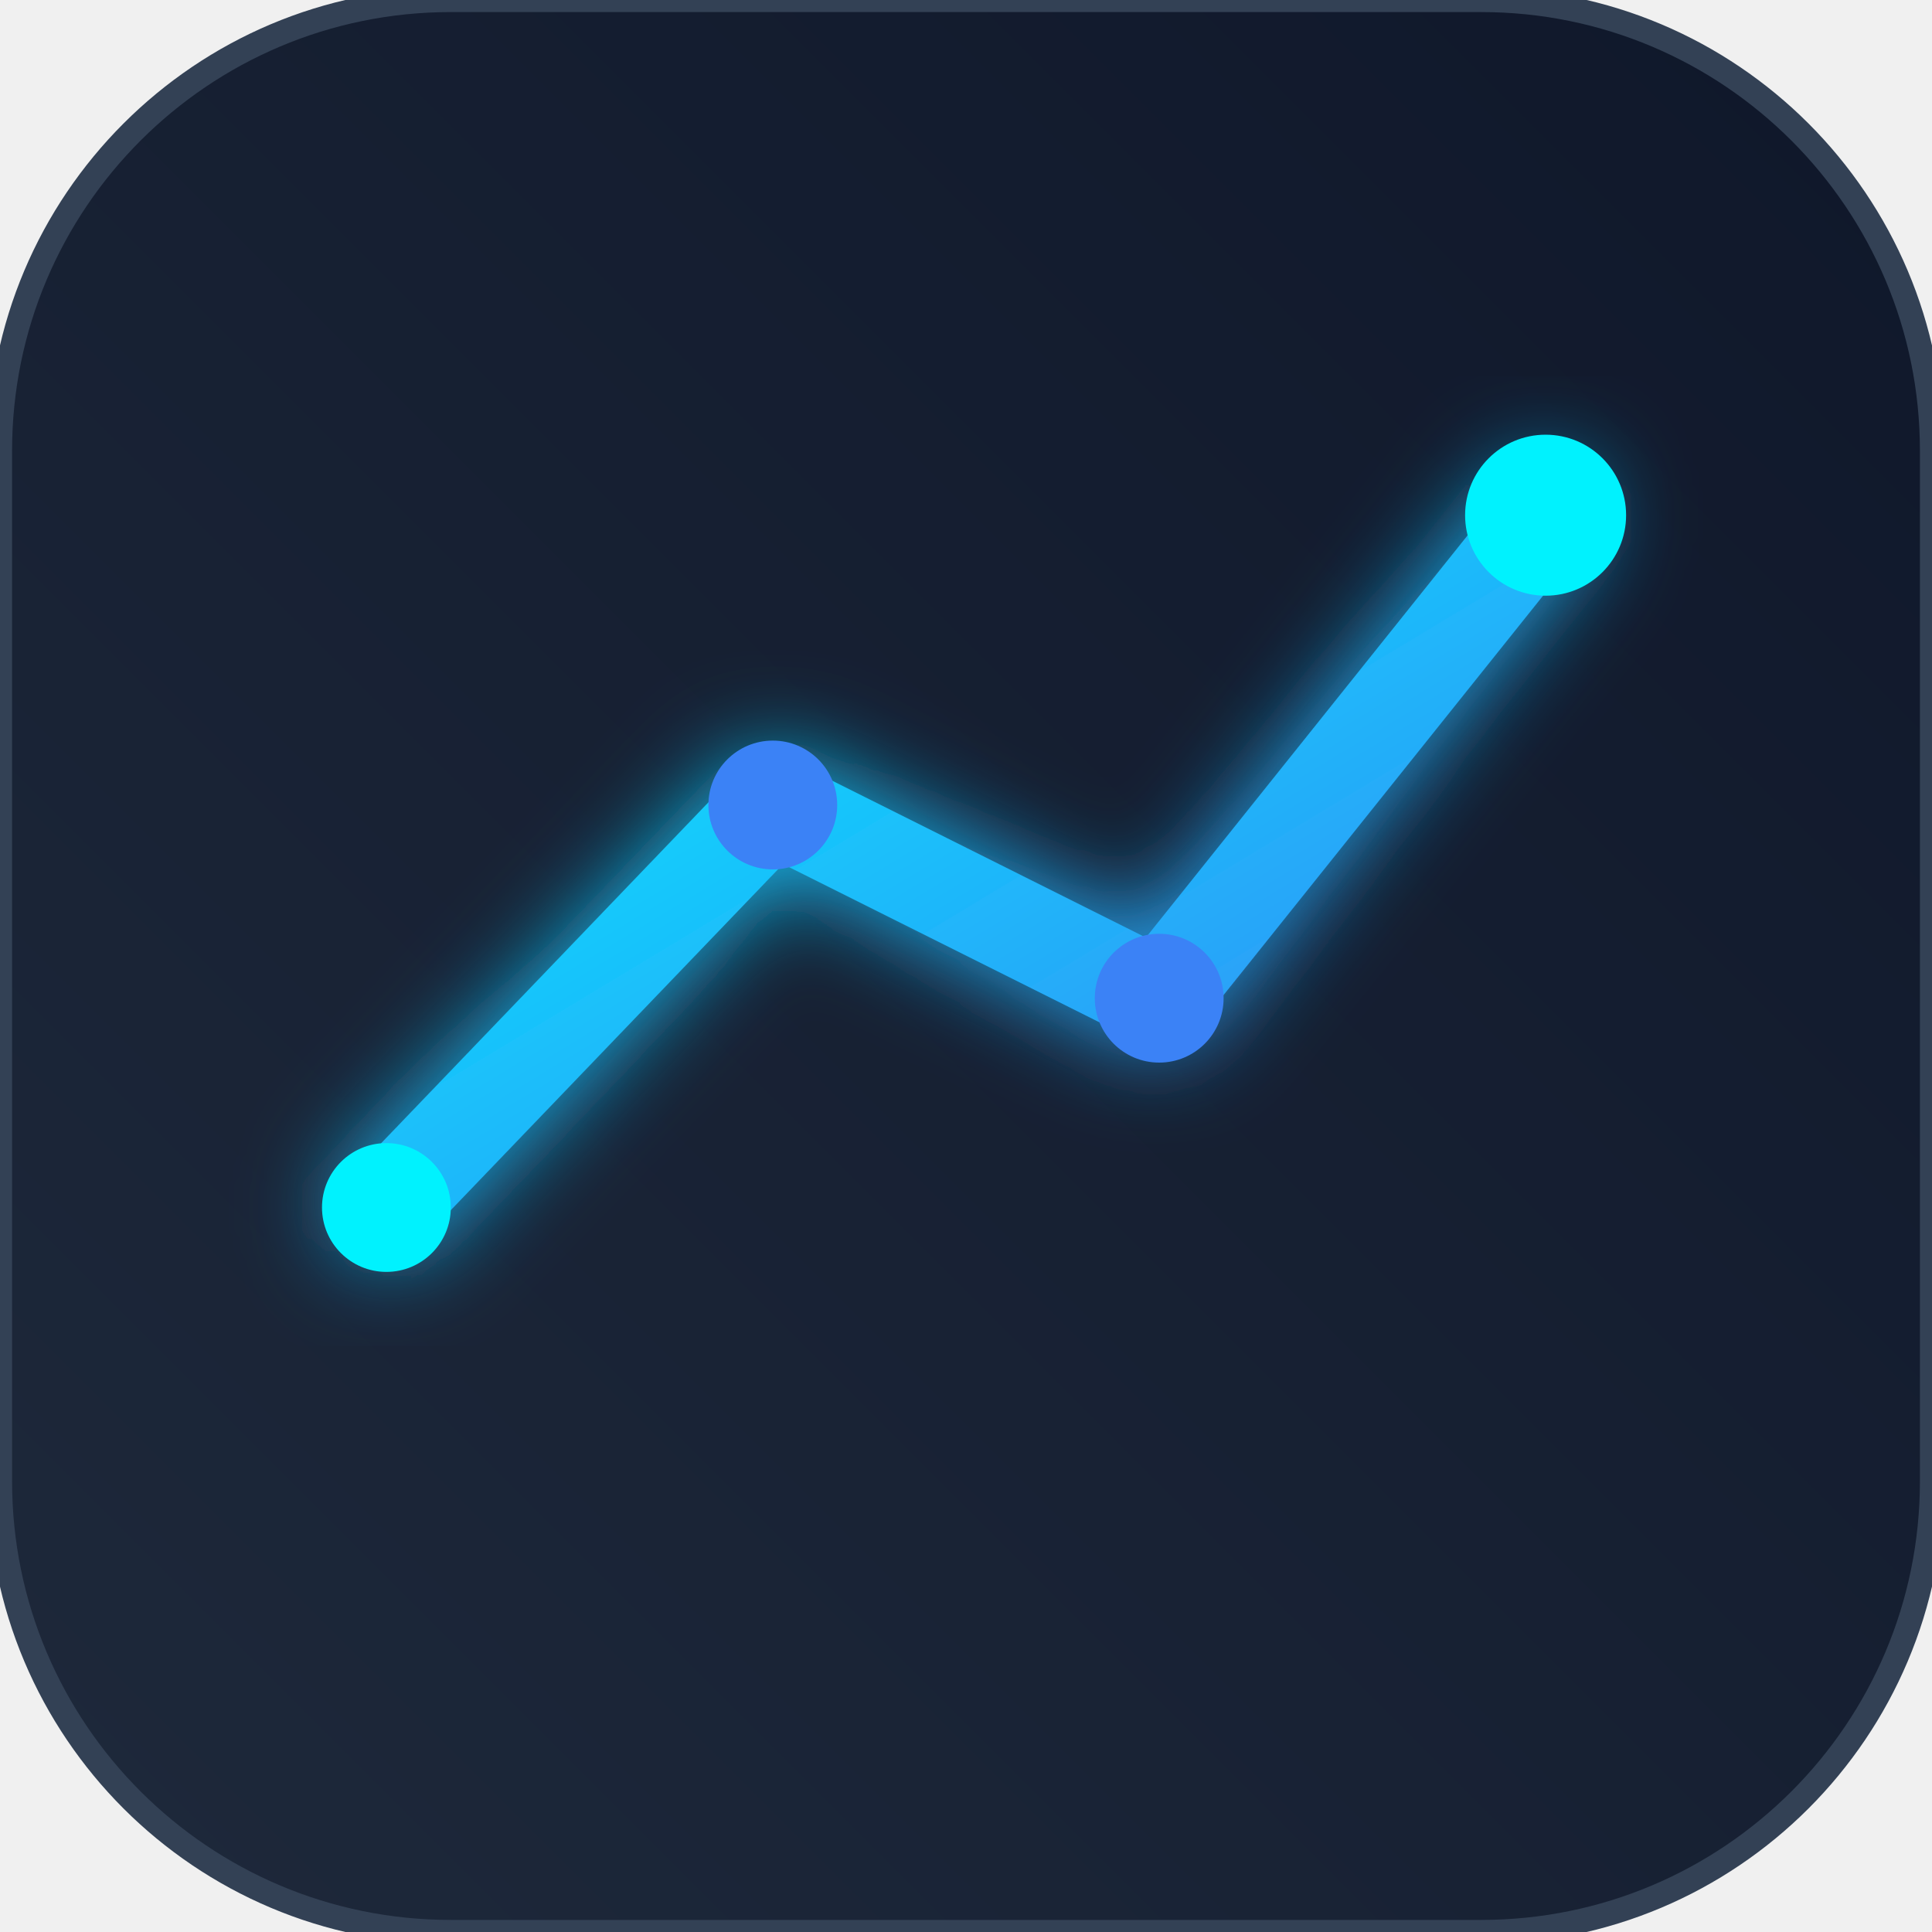
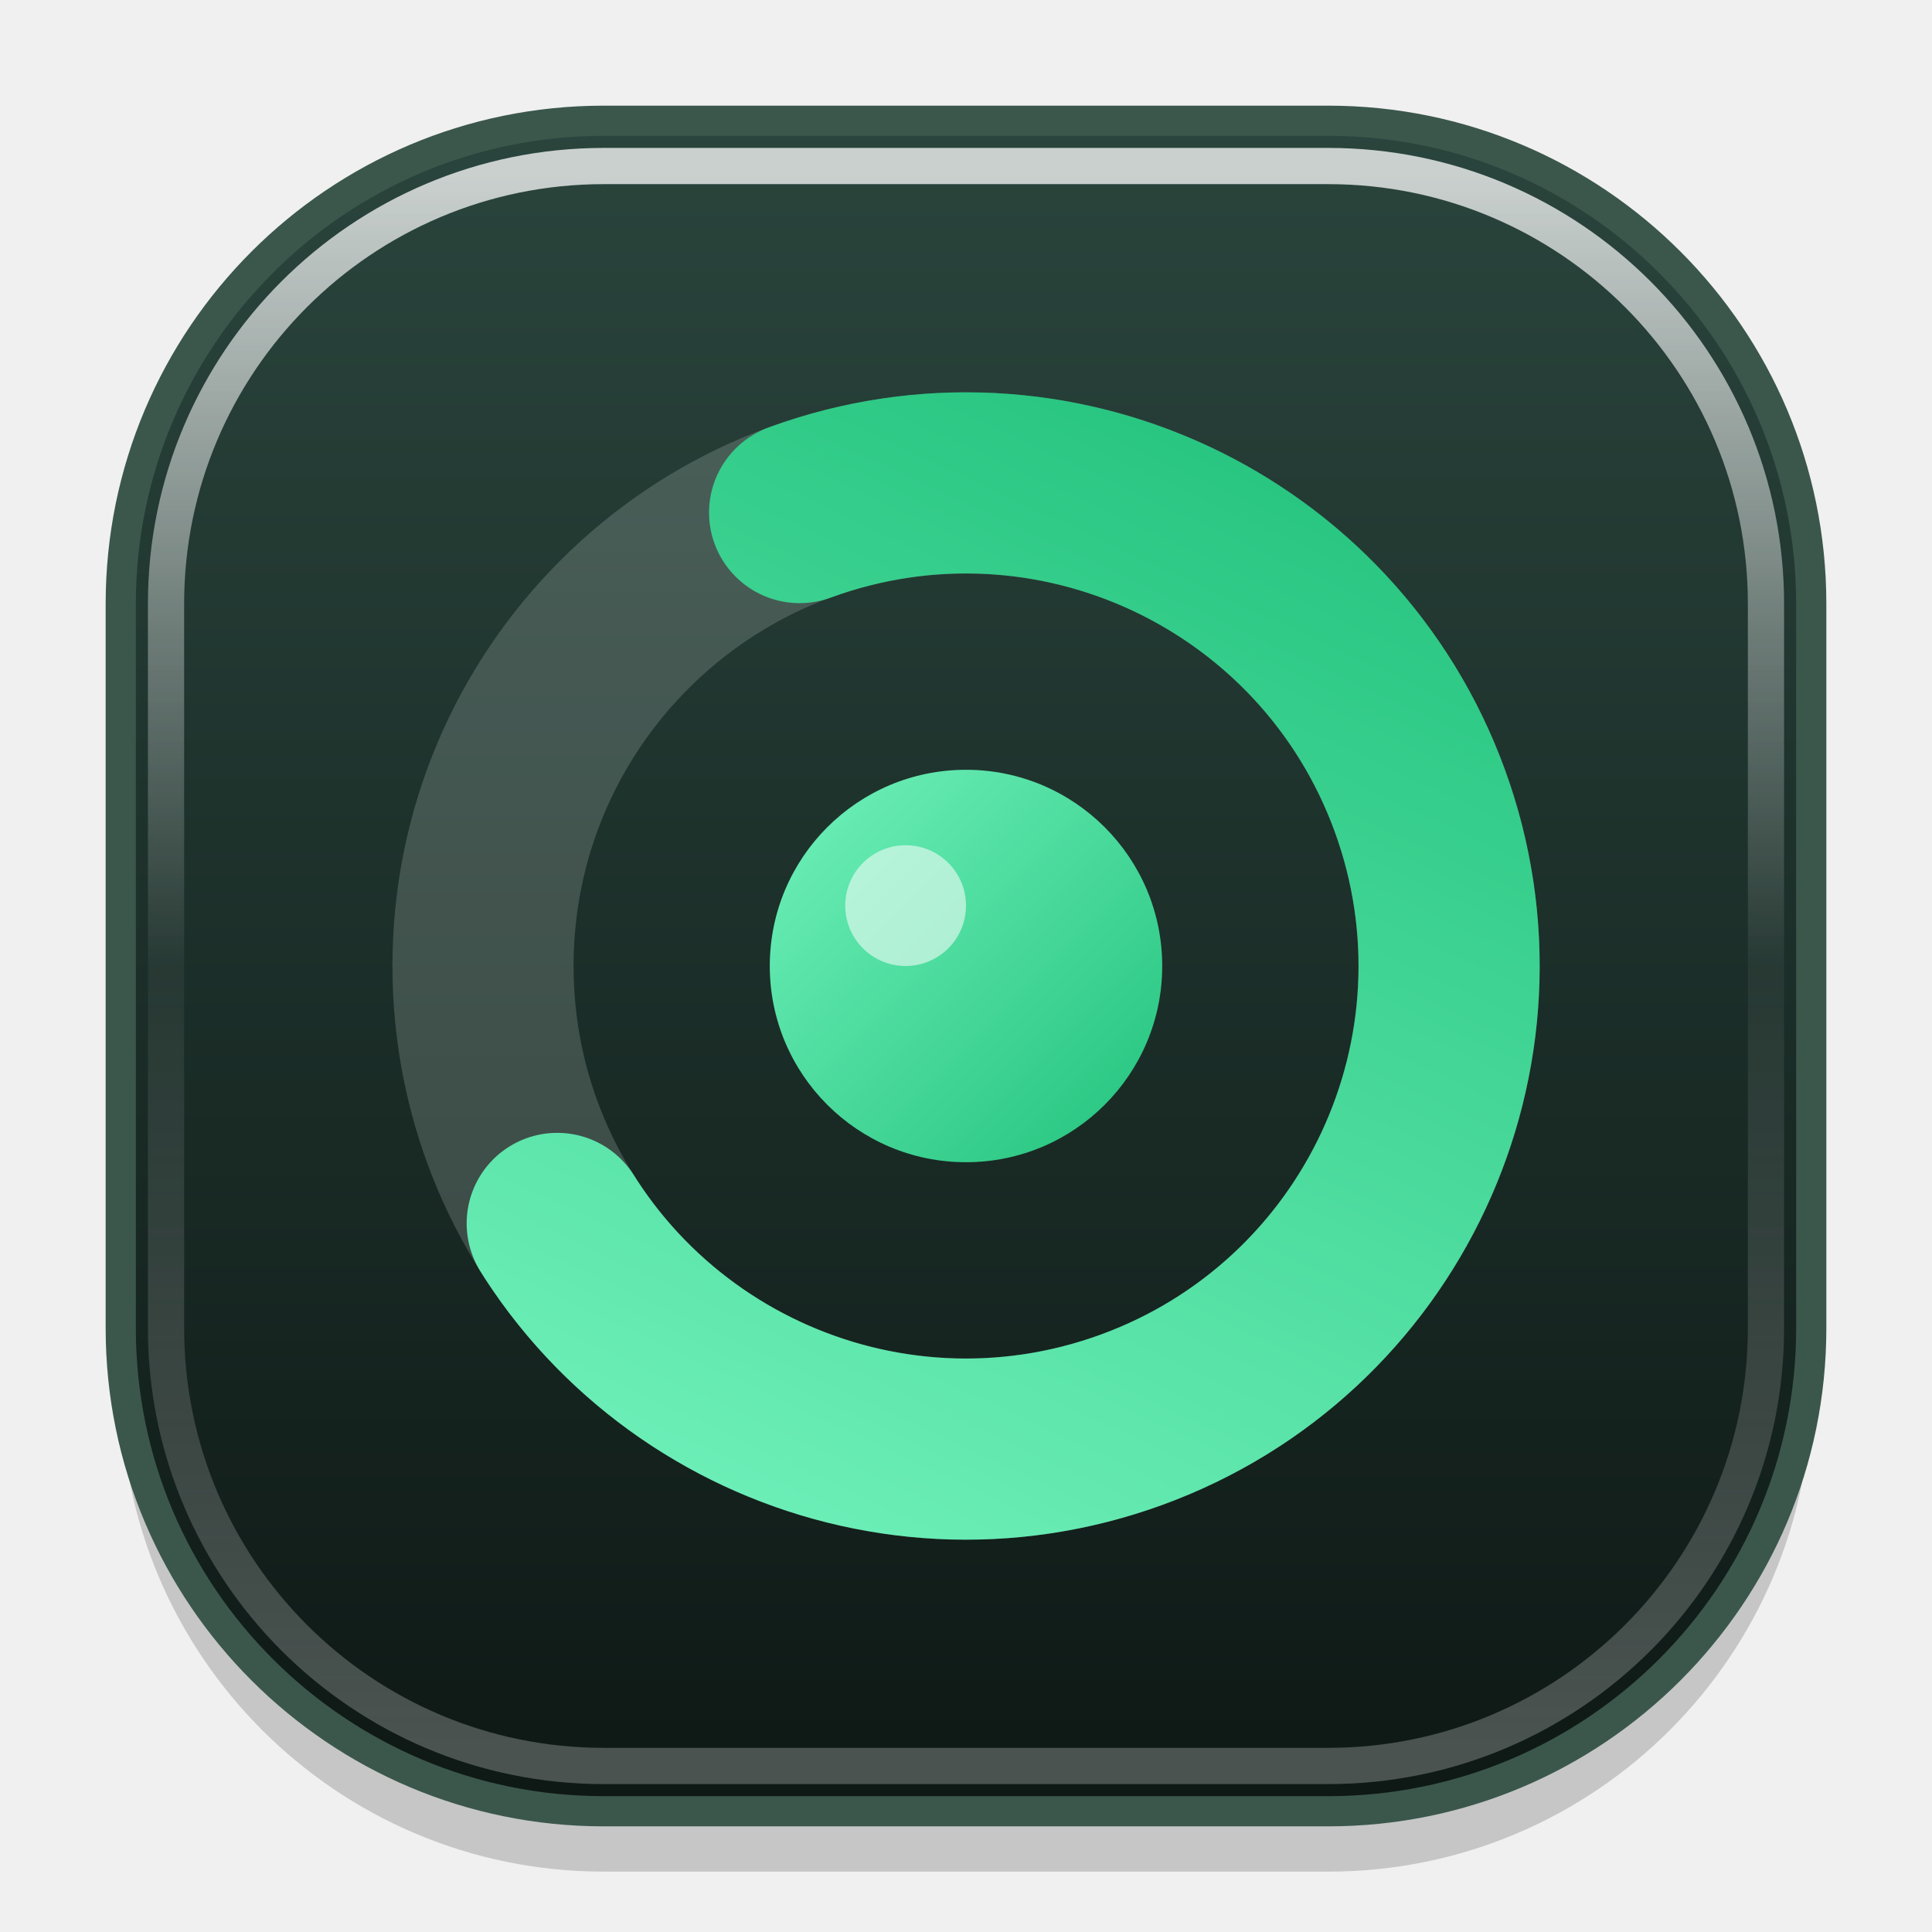
- <svg xmlns="http://www.w3.org/2000/svg" viewBox="0 0 120 120" width="120" height="120">
+ <svg xmlns="http://www.w3.org/2000/svg" viewBox="0 0 64 64" width="256" height="256" role="img" aria-label="BudgetTracker logo">
  <defs>
-     <linearGradient id="darkPrimaryGrad" x1="0%" y1="0%" x2="100%" y2="100%">
-       <stop offset="0%" stop-color="#00f2fe" />
-       <stop offset="100%" stop-color="#3b82f6" />
+     <linearGradient id="bg-ring-dark" x1="0" y1="0" x2="0" y2="1">
+       <stop offset="0" stop-color="#2A453D" />
+       <stop offset="1" stop-color="#0E1815" />
    </linearGradient>
-     <linearGradient id="darkBgGrad" x1="0%" y1="100%" x2="100%" y2="0%">
-       <stop offset="0%" stop-color="#1e293b" />
-       <stop offset="100%" stop-color="#0f172a" />
+     <linearGradient id="rim-ring-dark" x1="0" y1="0" x2="0" y2="1">
+       <stop offset="0" stop-color="#fff" stop-opacity=".75" />
+       <stop offset=".5" stop-color="#fff" stop-opacity=".05" />
+       <stop offset="1" stop-color="#fff" stop-opacity=".25" />
    </linearGradient>
-     <filter id="darkGlow" x="-20%" y="-20%" width="140%" height="140%">
-       <feGaussianBlur stdDeviation="3" result="blur" />
-       <feComposite in="SourceGraphic" in2="blur" operator="over" />
-     </filter>
+     <linearGradient id="acc-ring-dark" x1="0" y1="0" x2="1" y2="1">
+       <stop offset="0" stop-color="#72F2BC" />
+       <stop offset="1" stop-color="#22C27C" />
+     </linearGradient>
  </defs>
-   <rect width="120" height="120" rx="28" fill="url(#darkBgGrad)" stroke="#334155" stroke-width="1.5" />
-   <path d="M 24 75 L 48 50 L 72 62 L 96 32" fill="none" stroke="url(#darkPrimaryGrad)" stroke-width="6" stroke-linecap="round" stroke-linejoin="round" filter="url(#darkGlow)" />
-   <circle cx="24" cy="75" r="4" fill="#00f2fe" />
-   <circle cx="48" cy="50" r="4" fill="#3b82f6" />
-   <circle cx="72" cy="62" r="4" fill="#3b82f6" />
-   <circle cx="96" cy="32" r="5" fill="#00f2fe" />
+   <rect x="4" y="6" width="56" height="56" rx="16" fill="#000000" fill-opacity=".35" opacity=".5" />
+   <rect x="4" y="4" width="56" height="56" rx="16" fill="url(#bg-ring-dark)" stroke="#3B574C" />
+   <rect x="5.5" y="5.5" width="53" height="53" rx="14.5" fill="none" stroke="url(#rim-ring-dark)" stroke-width="1.2" />
+   <g>
+     <circle cx="32" cy="32" r="16" fill="none" stroke="#E9F6EF" stroke-opacity=".18" stroke-width="6" />
+     <circle cx="32" cy="32" r="16" fill="none" stroke="url(#acc-ring-dark)" stroke-width="6" stroke-linecap="round" stroke-dasharray="72 28.5" transform="rotate(-110 32 32)" />
+     <circle cx="32" cy="32" r="6.5" fill="url(#acc-ring-dark)" />
+     <circle cx="30" cy="30" r="2" fill="#fff" fill-opacity=".55" />
+   </g>
</svg>
